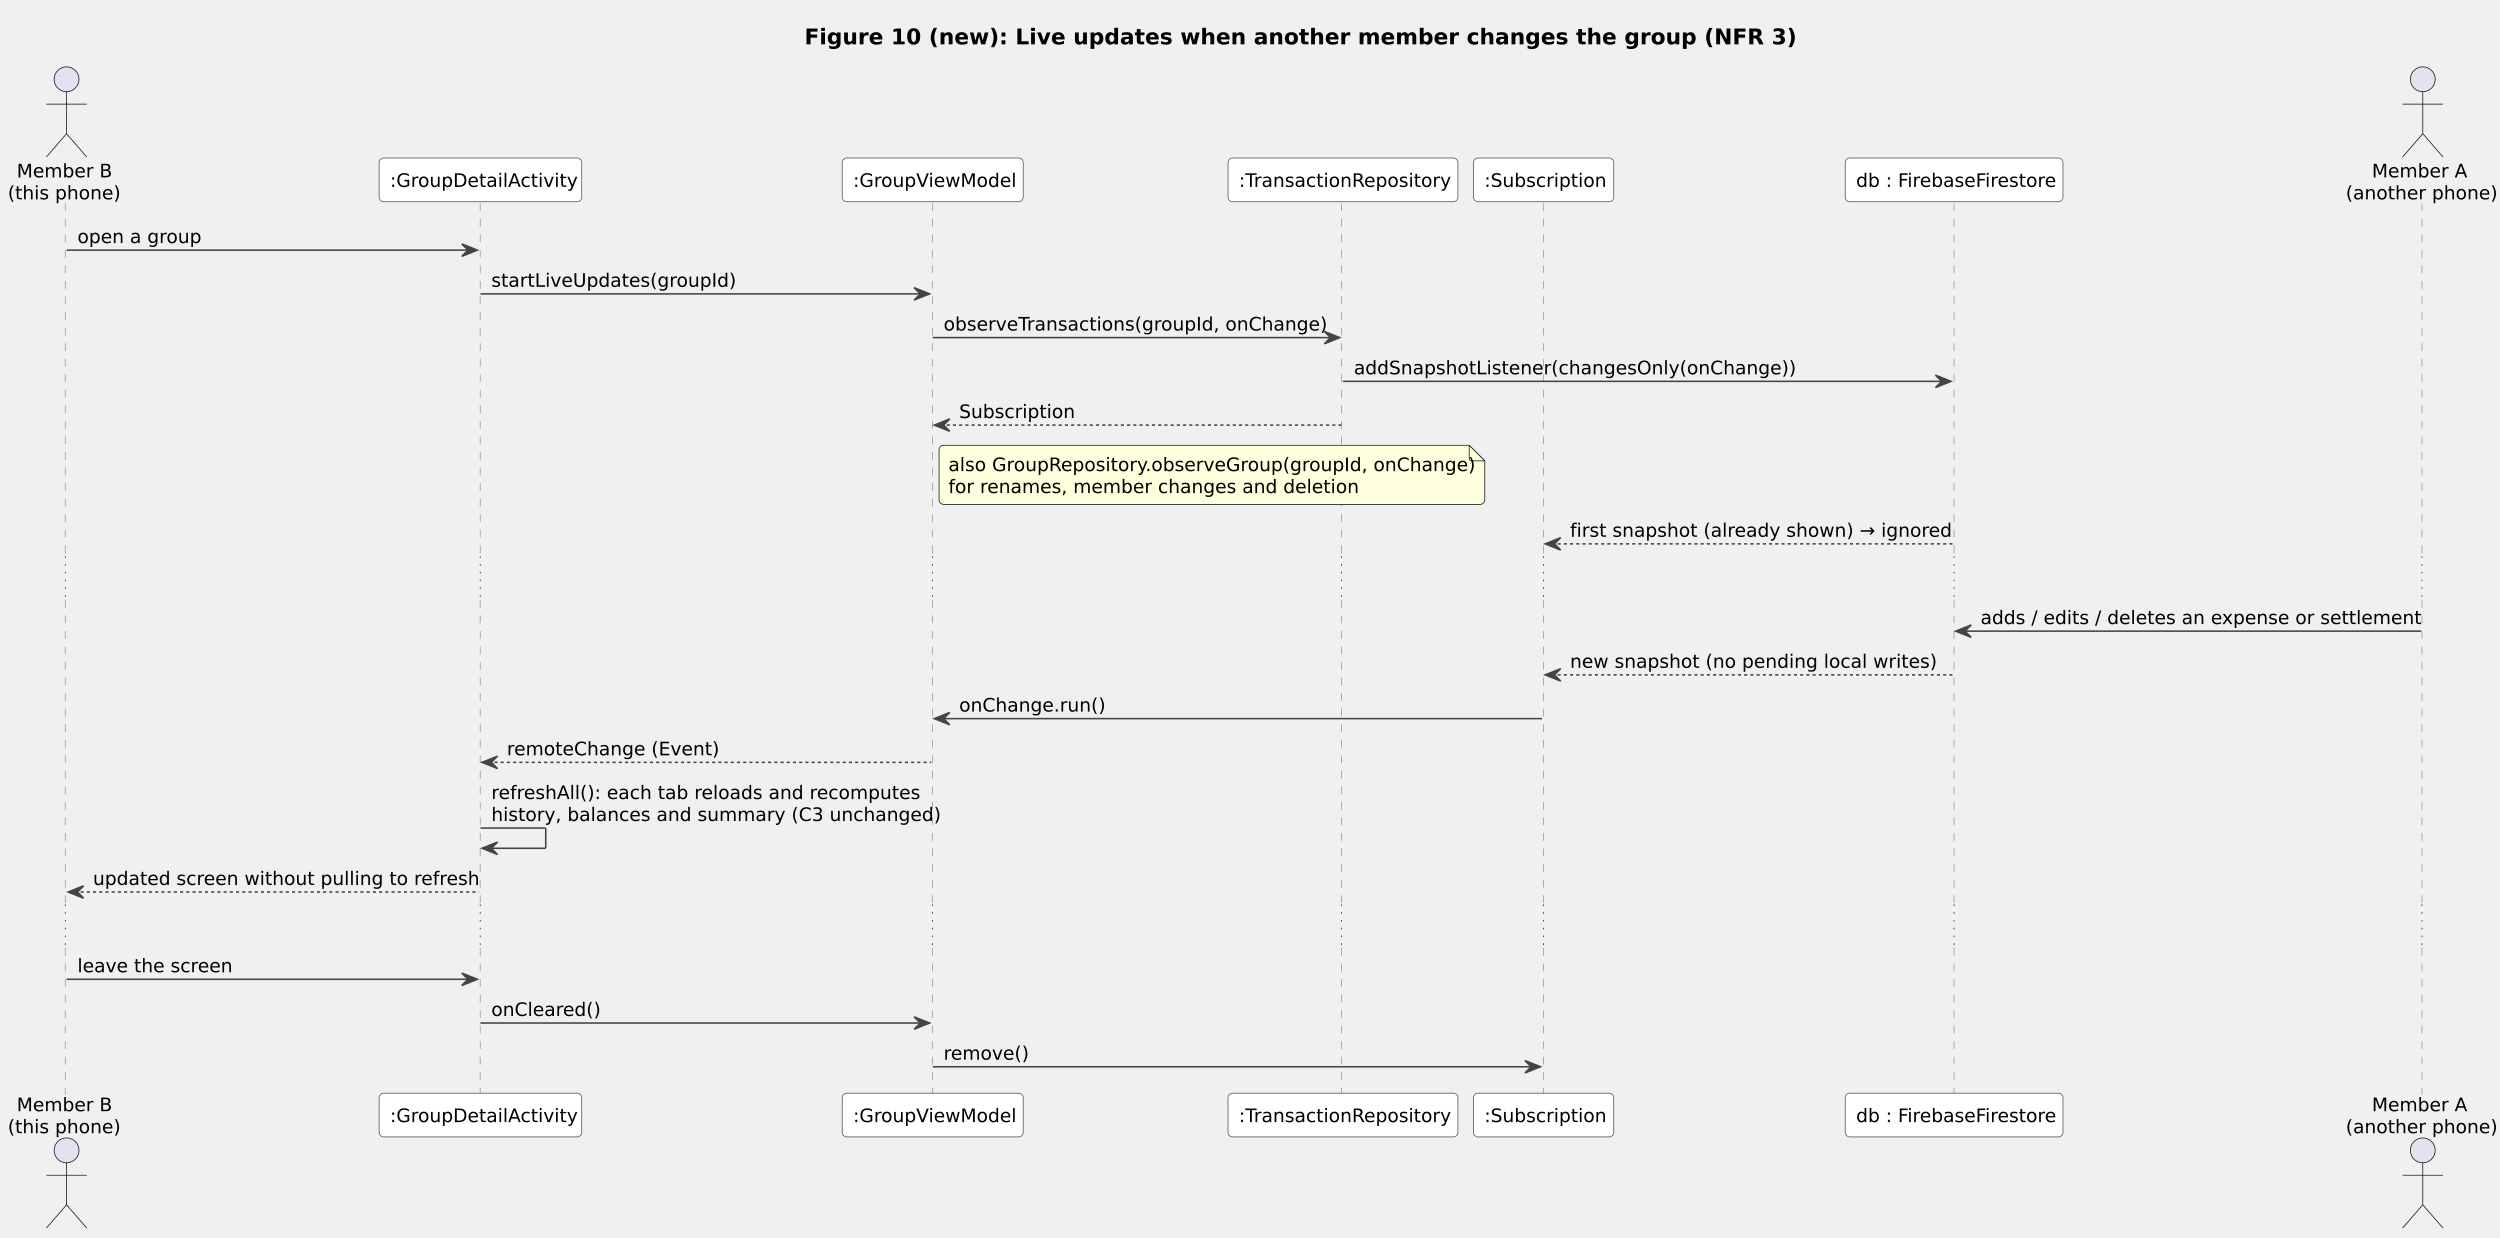
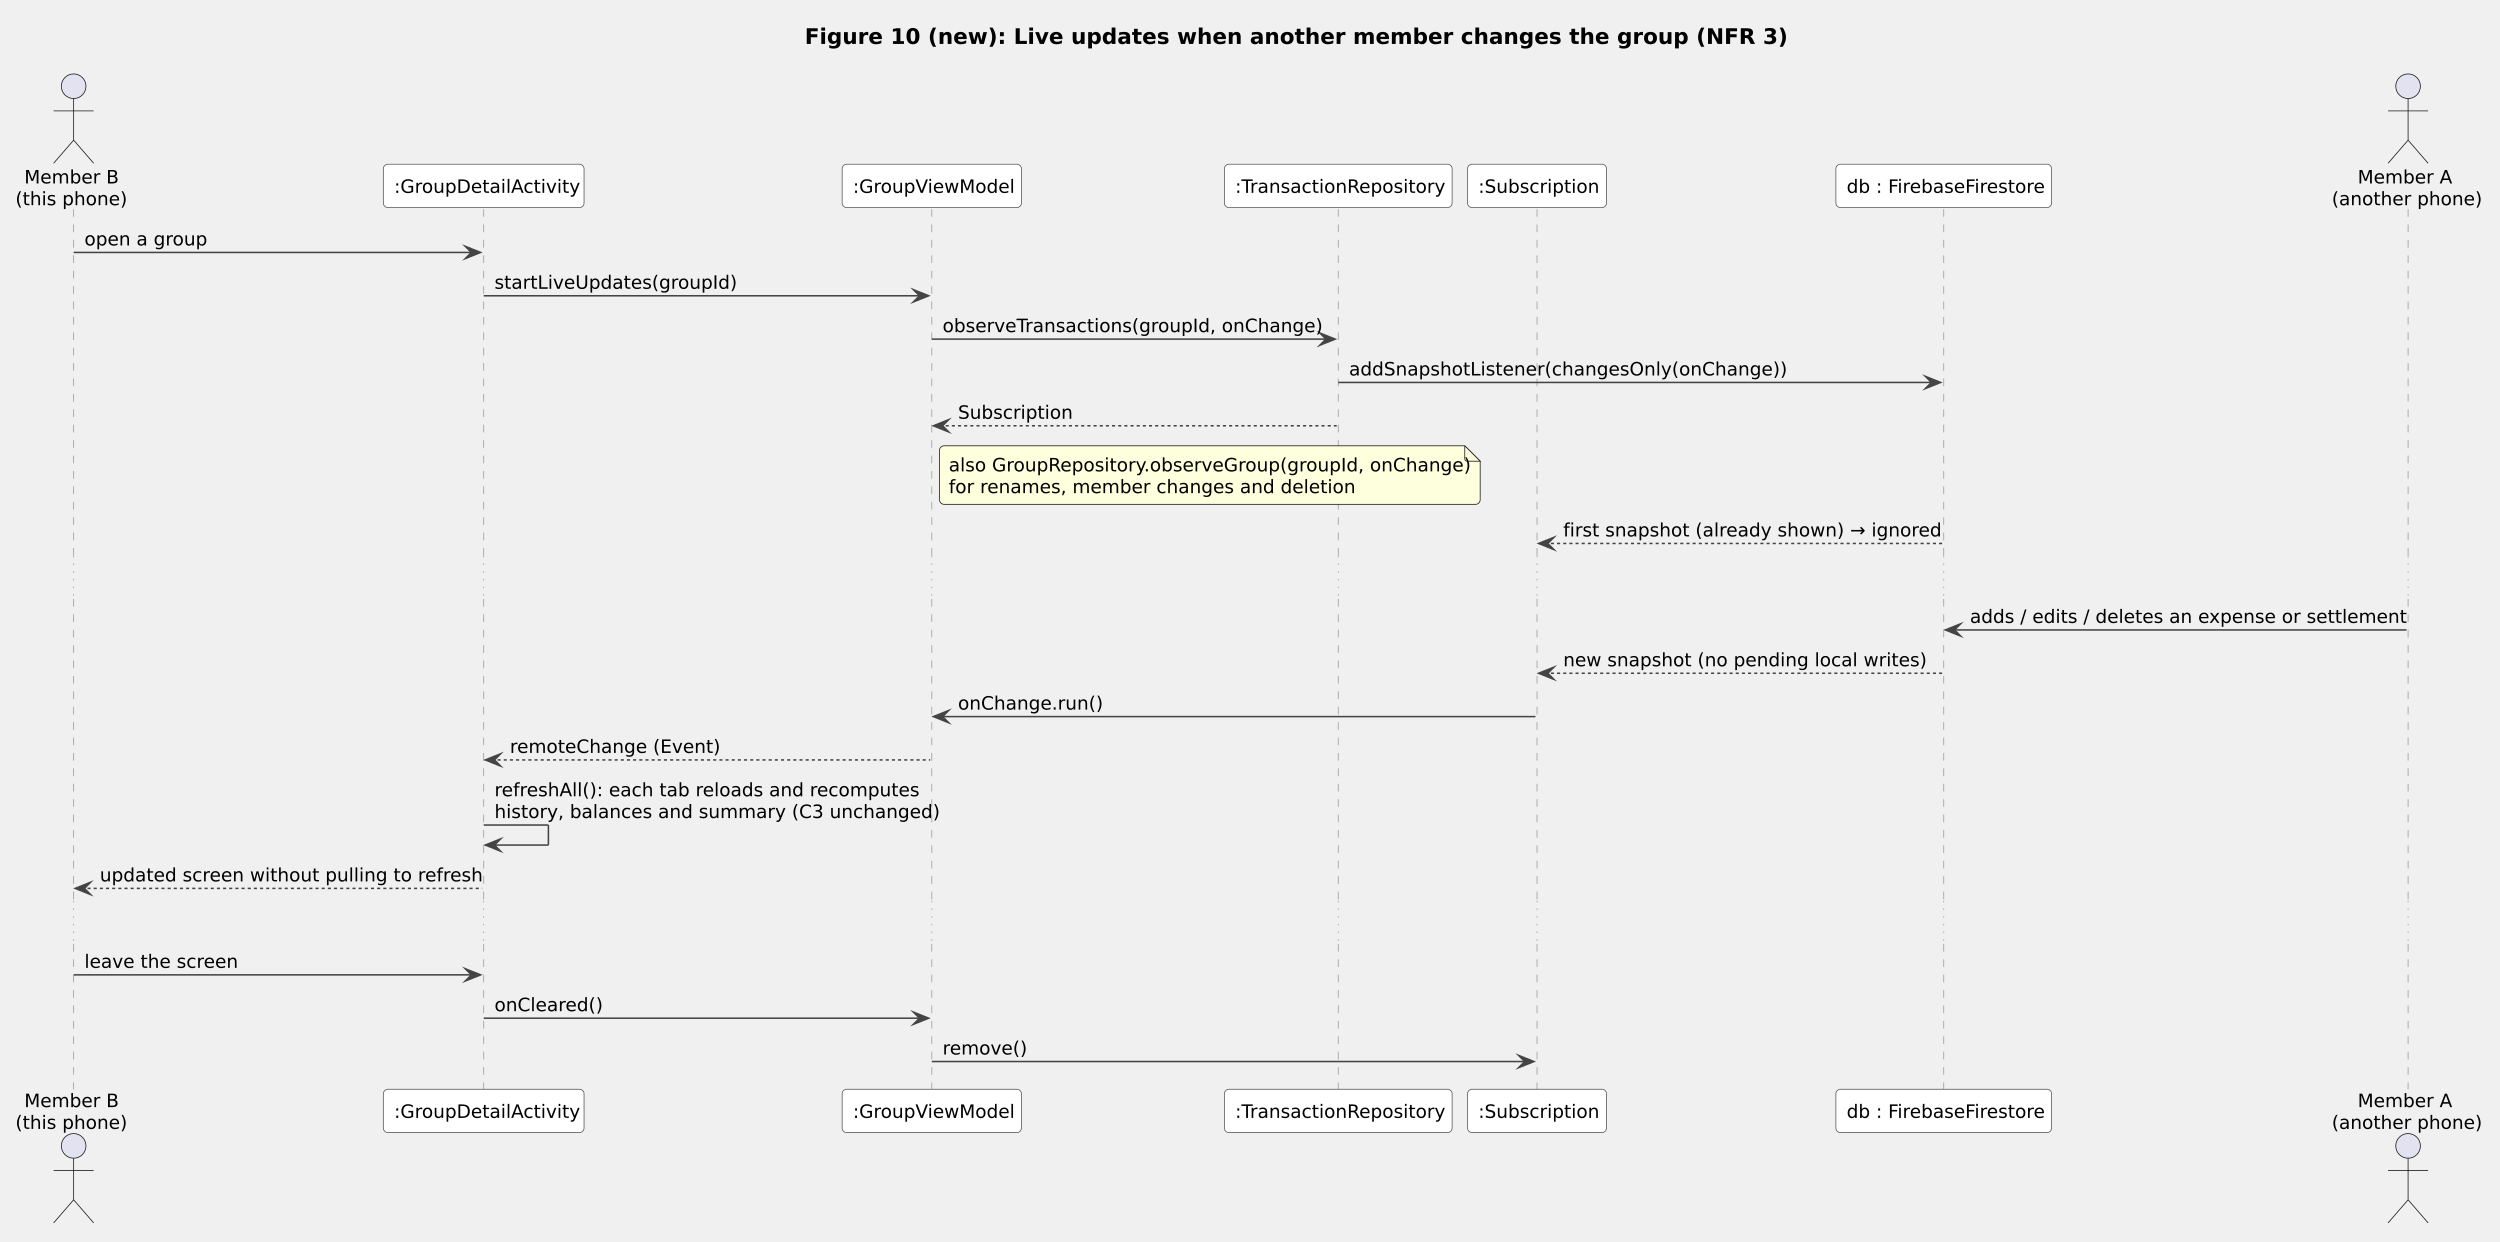
- <svg xmlns="http://www.w3.org/2000/svg" contentStyleType="text/css" data-diagram-type="SEQUENCE" height="796px" preserveAspectRatio="none" style="width:1608px;height:796px;background:#FFFFFF;" version="1.1" viewBox="0 0 1608 796" width="1608px" zoomAndPan="magnify">
+ <svg xmlns="http://www.w3.org/2000/svg" version="1.1" data-diagram-type="SEQUENCE" style="width:1623px;height:806px;background:#FFFFFF;" width="1623px" height="806px" viewBox="0 0 1623 806" zoomAndPan="magnify" preserveAspectRatio="none" contentStyleType="text/css">
  <defs />
-   <g>
-     <text fill="#000000" font-family="DejaVu Sans" font-size="14" font-weight="bold" lengthAdjust="spacing" textLength="576.967" x="517.454" y="28.535">Figure 10 (new): Live updates when another member changes the group (NFR 3)</text>
-     <g>
-       <rect fill="#000000" fill-opacity="0" height="227.062" width="8" x="38.813" y="130.754" />
-       <line style="stroke:#999999;stroke-width:0.5;stroke-dasharray:5,5;" x1="42" x2="42" y1="130.754" y2="357.816" />
-     </g>
-     <line style="stroke:#181818;stroke-width:0.5;stroke-dasharray:1,4;" x1="42" x2="42" y1="357.816" y2="385.816" />
-     <g>
-       <rect fill="#000000" fill-opacity="0" height="195.93" width="8" x="38.813" y="385.816" />
-       <line style="stroke:#999999;stroke-width:0.5;stroke-dasharray:5,5;" x1="42" x2="42" y1="385.816" y2="581.746" />
-     </g>
-     <line style="stroke:#181818;stroke-width:0.5;stroke-dasharray:1,4;" x1="42" x2="42" y1="581.746" y2="609.746" />
-     <g>
-       <rect fill="#000000" fill-opacity="0" height="94.398" width="8" x="38.813" y="609.746" />
-       <line style="stroke:#999999;stroke-width:0.5;stroke-dasharray:5,5;" x1="42" x2="42" y1="609.746" y2="704.144" />
-     </g>
-     <g>
-       <rect fill="#000000" fill-opacity="0" height="227.062" width="8" x="305.017" y="130.754" />
-       <line style="stroke:#999999;stroke-width:0.5;stroke-dasharray:5,5;" x1="308.868" x2="308.868" y1="130.754" y2="357.816" />
-     </g>
-     <line style="stroke:#181818;stroke-width:0.5;stroke-dasharray:1,4;" x1="308.868" x2="308.868" y1="357.816" y2="385.816" />
-     <g>
-       <rect fill="#000000" fill-opacity="0" height="195.93" width="8" x="305.017" y="385.816" />
-       <line style="stroke:#999999;stroke-width:0.5;stroke-dasharray:5,5;" x1="308.868" x2="308.868" y1="385.816" y2="581.746" />
-     </g>
-     <line style="stroke:#181818;stroke-width:0.5;stroke-dasharray:1,4;" x1="308.868" x2="308.868" y1="581.746" y2="609.746" />
-     <g>
-       <rect fill="#000000" fill-opacity="0" height="94.398" width="8" x="305.017" y="609.746" />
-       <line style="stroke:#999999;stroke-width:0.5;stroke-dasharray:5,5;" x1="308.868" x2="308.868" y1="609.746" y2="704.144" />
-     </g>
-     <g>
-       <rect fill="#000000" fill-opacity="0" height="227.062" width="8" x="595.925" y="130.754" />
-       <line style="stroke:#999999;stroke-width:0.5;stroke-dasharray:5,5;" x1="599.72" x2="599.72" y1="130.754" y2="357.816" />
-     </g>
-     <line style="stroke:#181818;stroke-width:0.5;stroke-dasharray:1,4;" x1="599.72" x2="599.72" y1="357.816" y2="385.816" />
-     <g>
-       <rect fill="#000000" fill-opacity="0" height="195.93" width="8" x="595.925" y="385.816" />
-       <line style="stroke:#999999;stroke-width:0.5;stroke-dasharray:5,5;" x1="599.72" x2="599.72" y1="385.816" y2="581.746" />
-     </g>
-     <line style="stroke:#181818;stroke-width:0.5;stroke-dasharray:1,4;" x1="599.72" x2="599.72" y1="581.746" y2="609.746" />
-     <g>
-       <rect fill="#000000" fill-opacity="0" height="94.398" width="8" x="595.925" y="609.746" />
-       <line style="stroke:#999999;stroke-width:0.5;stroke-dasharray:5,5;" x1="599.72" x2="599.72" y1="609.746" y2="704.144" />
-     </g>
-     <g>
-       <rect fill="#000000" fill-opacity="0" height="227.062" width="8" x="859.796" y="130.754" />
-       <line style="stroke:#999999;stroke-width:0.5;stroke-dasharray:5,5;" x1="862.867" x2="862.867" y1="130.754" y2="357.816" />
-     </g>
-     <line style="stroke:#181818;stroke-width:0.5;stroke-dasharray:1,4;" x1="862.867" x2="862.867" y1="357.816" y2="385.816" />
-     <g>
-       <rect fill="#000000" fill-opacity="0" height="195.93" width="8" x="859.796" y="385.816" />
-       <line style="stroke:#999999;stroke-width:0.5;stroke-dasharray:5,5;" x1="862.867" x2="862.867" y1="385.816" y2="581.746" />
-     </g>
-     <line style="stroke:#181818;stroke-width:0.5;stroke-dasharray:1,4;" x1="862.867" x2="862.867" y1="581.746" y2="609.746" />
-     <g>
-       <rect fill="#000000" fill-opacity="0" height="94.398" width="8" x="859.796" y="609.746" />
-       <line style="stroke:#999999;stroke-width:0.5;stroke-dasharray:5,5;" x1="862.867" x2="862.867" y1="609.746" y2="704.144" />
-     </g>
-     <g>
-       <rect fill="#000000" fill-opacity="0" height="227.062" width="8" x="988.84" y="130.754" />
-       <line style="stroke:#999999;stroke-width:0.5;stroke-dasharray:5,5;" x1="992.725" x2="992.725" y1="130.754" y2="357.816" />
-     </g>
-     <line style="stroke:#181818;stroke-width:0.5;stroke-dasharray:1,4;" x1="992.725" x2="992.725" y1="357.816" y2="385.816" />
-     <g>
-       <rect fill="#000000" fill-opacity="0" height="195.93" width="8" x="988.84" y="385.816" />
-       <line style="stroke:#999999;stroke-width:0.5;stroke-dasharray:5,5;" x1="992.725" x2="992.725" y1="385.816" y2="581.746" />
-     </g>
-     <line style="stroke:#181818;stroke-width:0.5;stroke-dasharray:1,4;" x1="992.725" x2="992.725" y1="581.746" y2="609.746" />
-     <g>
-       <rect fill="#000000" fill-opacity="0" height="94.398" width="8" x="988.84" y="609.746" />
-       <line style="stroke:#999999;stroke-width:0.5;stroke-dasharray:5,5;" x1="992.725" x2="992.725" y1="609.746" y2="704.144" />
-     </g>
-     <g>
-       <rect fill="#000000" fill-opacity="0" height="227.062" width="8" x="1252.881" y="130.754" />
-       <line style="stroke:#999999;stroke-width:0.5;stroke-dasharray:5,5;" x1="1256.857" x2="1256.857" y1="130.754" y2="357.816" />
-     </g>
-     <line style="stroke:#181818;stroke-width:0.5;stroke-dasharray:1,4;" x1="1256.857" x2="1256.857" y1="357.816" y2="385.816" />
-     <g>
-       <rect fill="#000000" fill-opacity="0" height="195.93" width="8" x="1252.881" y="385.816" />
-       <line style="stroke:#999999;stroke-width:0.5;stroke-dasharray:5,5;" x1="1256.857" x2="1256.857" y1="385.816" y2="581.746" />
-     </g>
-     <line style="stroke:#181818;stroke-width:0.5;stroke-dasharray:1,4;" x1="1256.857" x2="1256.857" y1="581.746" y2="609.746" />
-     <g>
-       <rect fill="#000000" fill-opacity="0" height="94.398" width="8" x="1252.881" y="609.746" />
-       <line style="stroke:#999999;stroke-width:0.5;stroke-dasharray:5,5;" x1="1256.857" x2="1256.857" y1="609.746" y2="704.144" />
-     </g>
-     <g>
-       <rect fill="#000000" fill-opacity="0" height="227.062" width="8" x="1554.334" y="130.754" />
-       <line style="stroke:#999999;stroke-width:0.5;stroke-dasharray:5,5;" x1="1557.793" x2="1557.793" y1="130.754" y2="357.816" />
-     </g>
-     <line style="stroke:#181818;stroke-width:0.5;stroke-dasharray:1,4;" x1="1557.793" x2="1557.793" y1="357.816" y2="385.816" />
-     <g>
-       <rect fill="#000000" fill-opacity="0" height="195.93" width="8" x="1554.334" y="385.816" />
-       <line style="stroke:#999999;stroke-width:0.5;stroke-dasharray:5,5;" x1="1557.793" x2="1557.793" y1="385.816" y2="581.746" />
-     </g>
-     <line style="stroke:#181818;stroke-width:0.5;stroke-dasharray:1,4;" x1="1557.793" x2="1557.793" y1="581.746" y2="609.746" />
-     <g>
-       <rect fill="#000000" fill-opacity="0" height="94.398" width="8" x="1554.334" y="609.746" />
-       <line style="stroke:#999999;stroke-width:0.5;stroke-dasharray:5,5;" x1="1557.793" x2="1557.793" y1="609.746" y2="704.144" />
-     </g>
-     <g class="participant participant-head" data-participant="B">
-       <text fill="#000000" font-family="DejaVu Sans" font-size="12" lengthAdjust="spacing" textLength="58.072" x="10.777" y="114.09">Member B</text>
-       <text fill="#000000" font-family="DejaVu Sans" font-size="12" lengthAdjust="spacing" textLength="69.627" x="5" y="128.223">(this phone)</text>
-       <ellipse cx="42.813" cy="50.988" fill="#E2E2F0" rx="8" ry="8" style="stroke:#181818;stroke-width:0.5;" />
-       <path d="M42.813,58.988 L42.813,85.988 M29.814,66.988 L55.813,66.988 M42.813,85.988 L29.814,100.988 M42.813,85.988 L55.813,100.988" fill="none" style="stroke:#181818;stroke-width:0.5;" />
-     </g>
-     <g class="participant participant-tail" data-participant="B">
-       <text fill="#000000" font-family="DejaVu Sans" font-size="12" lengthAdjust="spacing" textLength="58.072" x="10.777" y="714.746">Member B</text>
-       <text fill="#000000" font-family="DejaVu Sans" font-size="12" lengthAdjust="spacing" textLength="69.627" x="5" y="728.879">(this phone)</text>
-       <ellipse cx="42.813" cy="739.91" fill="#E2E2F0" rx="8" ry="8" style="stroke:#181818;stroke-width:0.5;" />
-       <path d="M42.813,747.91 L42.813,774.91 M29.814,755.91 L55.813,755.91 M42.813,774.91 L29.814,789.91 M42.813,774.91 L55.813,789.91" fill="none" style="stroke:#181818;stroke-width:0.5;" />
-     </g>
-     <g class="participant participant-head" data-participant="UI">
-       <rect fill="#FFFFFF" height="28.133" rx="3" ry="3" style="stroke:#555555;stroke-width:0.5;" width="130.297" x="243.868" y="101.621" />
-       <text fill="#000000" font-family="DejaVu Sans" font-size="12" lengthAdjust="spacing" textLength="116.297" x="250.868" y="120.223">:GroupDetailActivity</text>
-     </g>
-     <g class="participant participant-tail" data-participant="UI">
-       <rect fill="#FFFFFF" height="28.133" rx="3" ry="3" style="stroke:#555555;stroke-width:0.5;" width="130.297" x="243.868" y="703.144" />
-       <text fill="#000000" font-family="DejaVu Sans" font-size="12" lengthAdjust="spacing" textLength="116.297" x="250.868" y="721.746">:GroupDetailActivity</text>
-     </g>
-     <g class="participant participant-head" data-participant="VM">
-       <rect fill="#FFFFFF" height="28.133" rx="3" ry="3" style="stroke:#555555;stroke-width:0.5;" width="116.41" x="541.72" y="101.621" />
-       <text fill="#000000" font-family="DejaVu Sans" font-size="12" lengthAdjust="spacing" textLength="102.41" x="548.72" y="120.223">:GroupViewModel</text>
-     </g>
-     <g class="participant participant-tail" data-participant="VM">
-       <rect fill="#FFFFFF" height="28.133" rx="3" ry="3" style="stroke:#555555;stroke-width:0.5;" width="116.41" x="541.72" y="703.144" />
-       <text fill="#000000" font-family="DejaVu Sans" font-size="12" lengthAdjust="spacing" textLength="102.41" x="548.72" y="721.746">:GroupViewModel</text>
-     </g>
-     <g class="participant participant-head" data-participant="TR">
-       <rect fill="#FFFFFF" height="28.133" rx="3" ry="3" style="stroke:#555555;stroke-width:0.5;" width="147.857" x="789.867" y="101.621" />
-       <text fill="#000000" font-family="DejaVu Sans" font-size="12" lengthAdjust="spacing" textLength="133.857" x="796.867" y="120.223">:TransactionRepository</text>
-     </g>
-     <g class="participant participant-tail" data-participant="TR">
-       <rect fill="#FFFFFF" height="28.133" rx="3" ry="3" style="stroke:#555555;stroke-width:0.5;" width="147.857" x="789.867" y="703.144" />
-       <text fill="#000000" font-family="DejaVu Sans" font-size="12" lengthAdjust="spacing" textLength="133.857" x="796.867" y="721.746">:TransactionRepository</text>
-     </g>
-     <g class="participant participant-head" data-participant="SUB">
-       <rect fill="#FFFFFF" height="28.133" rx="3" ry="3" style="stroke:#555555;stroke-width:0.5;" width="90.231" x="947.725" y="101.621" />
-       <text fill="#000000" font-family="DejaVu Sans" font-size="12" lengthAdjust="spacing" textLength="76.231" x="954.725" y="120.223">:Subscription</text>
-     </g>
-     <g class="participant participant-tail" data-participant="SUB">
-       <rect fill="#FFFFFF" height="28.133" rx="3" ry="3" style="stroke:#555555;stroke-width:0.5;" width="90.231" x="947.725" y="703.144" />
-       <text fill="#000000" font-family="DejaVu Sans" font-size="12" lengthAdjust="spacing" textLength="76.231" x="954.725" y="721.746">:Subscription</text>
-     </g>
-     <g class="participant participant-head" data-participant="DB">
-       <rect fill="#FFFFFF" height="28.133" rx="3" ry="3" style="stroke:#555555;stroke-width:0.5;" width="140.047" x="1186.857" y="101.621" />
-       <text fill="#000000" font-family="DejaVu Sans" font-size="12" lengthAdjust="spacing" textLength="126.047" x="1193.857" y="120.223">db : FirebaseFirestore</text>
-     </g>
-     <g class="participant participant-tail" data-participant="DB">
-       <rect fill="#FFFFFF" height="28.133" rx="3" ry="3" style="stroke:#555555;stroke-width:0.5;" width="140.047" x="1186.857" y="703.144" />
-       <text fill="#000000" font-family="DejaVu Sans" font-size="12" lengthAdjust="spacing" textLength="126.047" x="1193.857" y="721.746">db : FirebaseFirestore</text>
-     </g>
-     <g class="participant participant-head" data-participant="A">
-       <text fill="#000000" font-family="DejaVu Sans" font-size="12" lengthAdjust="spacing" textLength="59.449" x="1525.609" y="114.09">Member A</text>
-       <text fill="#000000" font-family="DejaVu Sans" font-size="12" lengthAdjust="spacing" textLength="93.082" x="1508.793" y="128.223">(another phone)</text>
-       <ellipse cx="1558.334" cy="50.988" fill="#E2E2F0" rx="8" ry="8" style="stroke:#181818;stroke-width:0.5;" />
-       <path d="M1558.334,58.988 L1558.334,85.988 M1545.334,66.988 L1571.334,66.988 M1558.334,85.988 L1545.334,100.988 M1558.334,85.988 L1571.334,100.988" fill="none" style="stroke:#181818;stroke-width:0.5;" />
-     </g>
-     <g class="participant participant-tail" data-participant="A">
-       <text fill="#000000" font-family="DejaVu Sans" font-size="12" lengthAdjust="spacing" textLength="59.449" x="1525.609" y="714.746">Member A</text>
-       <text fill="#000000" font-family="DejaVu Sans" font-size="12" lengthAdjust="spacing" textLength="93.082" x="1508.793" y="728.879">(another phone)</text>
-       <ellipse cx="1558.334" cy="739.91" fill="#E2E2F0" rx="8" ry="8" style="stroke:#181818;stroke-width:0.5;" />
-       <path d="M1558.334,747.91 L1558.334,774.91 M1545.334,755.91 L1571.334,755.91 M1558.334,774.91 L1545.334,789.91 M1558.334,774.91 L1571.334,789.91" fill="none" style="stroke:#181818;stroke-width:0.5;" />
-     </g>
-     <g class="message" data-participant-1="B" data-participant-2="UI">
-       <polygon fill="#444444" points="297.017,156.887,307.017,160.887,297.017,164.887,301.017,160.887" style="stroke:#444444;stroke-width:1;" />
-       <line style="stroke:#444444;stroke-width:1;" x1="42.813" x2="303.017" y1="160.887" y2="160.887" />
-       <text fill="#000000" font-family="DejaVu Sans" font-size="12" lengthAdjust="spacing" textLength="78.041" x="49.813" y="156.356">open a group</text>
-     </g>
-     <g class="message" data-participant-1="UI" data-participant-2="VM">
-       <polygon fill="#444444" points="587.925,185.019,597.925,189.019,587.925,193.019,591.925,189.019" style="stroke:#444444;stroke-width:1;" />
-       <line style="stroke:#444444;stroke-width:1;" x1="309.017" x2="593.925" y1="189.019" y2="189.019" />
-       <text fill="#000000" font-family="DejaVu Sans" font-size="12" lengthAdjust="spacing" textLength="150.31" x="316.017" y="184.488">startLiveUpdates(groupId)</text>
-     </g>
-     <g class="message" data-participant-1="VM" data-participant-2="TR">
-       <polygon fill="#444444" points="851.796,213.152,861.796,217.152,851.796,221.152,855.796,217.152" style="stroke:#444444;stroke-width:1;" />
-       <line style="stroke:#444444;stroke-width:1;" x1="599.925" x2="857.796" y1="217.152" y2="217.152" />
-       <text fill="#000000" font-family="DejaVu Sans" font-size="12" lengthAdjust="spacing" textLength="239.871" x="606.925" y="212.621">observeTransactions(groupId, onChange)</text>
-     </g>
-     <g class="message" data-participant-1="TR" data-participant-2="DB">
-       <polygon fill="#444444" points="1244.881,241.285,1254.881,245.285,1244.881,249.285,1248.881,245.285" style="stroke:#444444;stroke-width:1;" />
-       <line style="stroke:#444444;stroke-width:1;" x1="863.796" x2="1250.881" y1="245.285" y2="245.285" />
-       <text fill="#000000" font-family="DejaVu Sans" font-size="12" lengthAdjust="spacing" textLength="270.328" x="870.796" y="240.754">addSnapshotListener(changesOnly(onChange))</text>
-     </g>
-     <g class="message" data-participant-1="TR" data-participant-2="VM">
-       <polygon fill="#444444" points="610.925,269.418,600.925,273.418,610.925,277.418,606.925,273.418" style="stroke:#444444;stroke-width:1;" />
-       <line style="stroke:#444444;stroke-width:1;stroke-dasharray:2,2;" x1="604.925" x2="862.796" y1="273.418" y2="273.418" />
-       <text fill="#000000" font-family="DejaVu Sans" font-size="12" lengthAdjust="spacing" textLength="72.434" x="616.925" y="268.887">Subscription</text>
-     </g>
-     <path d="M604,289.418 L604,321.418 A3,3 0 0 0 607,324.418 L952,324.418 A3,3 0 0 0 955,321.418 L955,296.418 L945,286.418 L607,286.418 A3,3 0 0 0 604,289.418" fill="#FEFFDD" style="stroke:#181818;stroke-width:0.5;" />
-     <path d="M945,286.418 L945,294.918 A1.5,1.5 0 0 0 946.5,296.418 L955,296.418 L945,286.418" fill="#FEFFDD" style="stroke:#181818;stroke-width:0.5;" />
-     <text fill="#000000" font-family="DejaVu Sans" font-size="12" lengthAdjust="spacing" textLength="330.422" x="610" y="303.019">also GroupRepository.observeGroup(groupId, onChange)</text>
-     <text fill="#000000" font-family="DejaVu Sans" font-size="12" lengthAdjust="spacing" textLength="254.139" x="610" y="317.152">for renames, member changes and deletion</text>
-     <g class="message" data-participant-1="DB" data-participant-2="SUB">
-       <polygon fill="#444444" points="1003.84,345.816,993.84,349.816,1003.84,353.816,999.84,349.816" style="stroke:#444444;stroke-width:1;" />
-       <line style="stroke:#444444;stroke-width:1;stroke-dasharray:2,2;" x1="997.84" x2="1255.881" y1="349.816" y2="349.816" />
-       <text fill="#000000" font-family="DejaVu Sans" font-size="12" lengthAdjust="spacing" textLength="240.041" x="1009.84" y="345.285">first snapshot (already shown) → ignored</text>
-     </g>
-     <g class="message" data-participant-1="A" data-participant-2="DB">
-       <polygon fill="#444444" points="1267.881,401.949,1257.881,405.949,1267.881,409.949,1263.881,405.949" style="stroke:#444444;stroke-width:1;" />
-       <line style="stroke:#444444;stroke-width:1;" x1="1261.881" x2="1557.334" y1="405.949" y2="405.949" />
-       <text fill="#000000" font-family="DejaVu Sans" font-size="12" lengthAdjust="spacing" textLength="277.453" x="1273.881" y="401.418">adds / edits / deletes an expense or settlement</text>
-     </g>
-     <g class="message" data-participant-1="DB" data-participant-2="SUB">
-       <polygon fill="#444444" points="1003.84,430.082,993.84,434.082,1003.84,438.082,999.84,434.082" style="stroke:#444444;stroke-width:1;" />
-       <line style="stroke:#444444;stroke-width:1;stroke-dasharray:2,2;" x1="997.84" x2="1255.881" y1="434.082" y2="434.082" />
-       <text fill="#000000" font-family="DejaVu Sans" font-size="12" lengthAdjust="spacing" textLength="227.789" x="1009.84" y="429.551">new snapshot (no pending local writes)</text>
-     </g>
-     <g class="message" data-participant-1="SUB" data-participant-2="VM">
-       <polygon fill="#444444" points="610.925,458.215,600.925,462.215,610.925,466.215,606.925,462.215" style="stroke:#444444;stroke-width:1;" />
-       <line style="stroke:#444444;stroke-width:1;" x1="604.925" x2="991.84" y1="462.215" y2="462.215" />
-       <text fill="#000000" font-family="DejaVu Sans" font-size="12" lengthAdjust="spacing" textLength="90.217" x="616.925" y="457.684">onChange.run()</text>
-     </g>
-     <g class="message" data-participant-1="VM" data-participant-2="UI">
-       <polygon fill="#444444" points="320.017,486.348,310.017,490.348,320.017,494.348,316.017,490.348" style="stroke:#444444;stroke-width:1;" />
-       <line style="stroke:#444444;stroke-width:1;stroke-dasharray:2,2;" x1="314.017" x2="598.925" y1="490.348" y2="490.348" />
-       <text fill="#000000" font-family="DejaVu Sans" font-size="12" lengthAdjust="spacing" textLength="128.273" x="326.017" y="485.816">remoteChange (Event)</text>
-     </g>
-     <g class="message" data-participant-1="UI" data-participant-2="UI">
-       <line style="stroke:#444444;stroke-width:1;" x1="309.017" x2="351.017" y1="532.613" y2="532.613" />
-       <line style="stroke:#444444;stroke-width:1;" x1="351.017" x2="351.017" y1="532.613" y2="545.613" />
-       <line style="stroke:#444444;stroke-width:1;" x1="310.017" x2="351.017" y1="545.613" y2="545.613" />
-       <polygon fill="#444444" points="320.017,541.613,310.017,545.613,320.017,549.613,316.017,545.613" style="stroke:#444444;stroke-width:1;" />
-       <text fill="#000000" font-family="DejaVu Sans" font-size="12" lengthAdjust="spacing" textLength="265.512" x="316.017" y="513.949">refreshAll(): each tab reloads and recomputes</text>
-       <text fill="#000000" font-family="DejaVu Sans" font-size="12" lengthAdjust="spacing" textLength="276.908" x="316.017" y="528.082">history, balances and summary (C3 unchanged)</text>
-     </g>
-     <g class="message" data-participant-1="UI" data-participant-2="B">
-       <polygon fill="#444444" points="53.813,569.746,43.813,573.746,53.813,577.746,49.813,573.746" style="stroke:#444444;stroke-width:1;" />
-       <line style="stroke:#444444;stroke-width:1;stroke-dasharray:2,2;" x1="47.813" x2="308.017" y1="573.746" y2="573.746" />
-       <text fill="#000000" font-family="DejaVu Sans" font-size="12" lengthAdjust="spacing" textLength="242.203" x="59.813" y="569.215">updated screen without pulling to refresh</text>
-     </g>
-     <g class="message" data-participant-1="B" data-participant-2="UI">
-       <polygon fill="#444444" points="297.017,625.879,307.017,629.879,297.017,633.879,301.017,629.879" style="stroke:#444444;stroke-width:1;" />
-       <line style="stroke:#444444;stroke-width:1;" x1="42.813" x2="303.017" y1="629.879" y2="629.879" />
-       <text fill="#000000" font-family="DejaVu Sans" font-size="12" lengthAdjust="spacing" textLength="93.885" x="49.813" y="625.348">leave the screen</text>
-     </g>
-     <g class="message" data-participant-1="UI" data-participant-2="VM">
-       <polygon fill="#444444" points="587.925,654.012,597.925,658.012,587.925,662.012,591.925,658.012" style="stroke:#444444;stroke-width:1;" />
-       <line style="stroke:#444444;stroke-width:1;" x1="309.017" x2="593.925" y1="658.012" y2="658.012" />
-       <text fill="#000000" font-family="DejaVu Sans" font-size="12" lengthAdjust="spacing" textLength="66.856" x="316.017" y="653.481">onCleared()</text>
-     </g>
-     <g class="message" data-participant-1="VM" data-participant-2="SUB">
-       <polygon fill="#444444" points="980.84,682.144,990.84,686.144,980.84,690.144,984.84,686.144" style="stroke:#444444;stroke-width:1;" />
-       <line style="stroke:#444444;stroke-width:1;" x1="599.925" x2="986.84" y1="686.144" y2="686.144" />
-       <text fill="#000000" font-family="DejaVu Sans" font-size="12" lengthAdjust="spacing" textLength="50.871" x="606.925" y="681.613">remove()</text>
+   <g font-family="sans-serif" lengthAdjust="spacing">
+     <g class="title" data-source-line="2">
+       <text x="522.454" y="28.535" fill="#000" font-size="14" textLength="576.967" font-weight="700" font-family="'DejaVu Sans'">Figure 10 (new): Live updates when another member changes the group (NFR 3)</text>
+     </g>
+     <g class="participant-lifeline" data-qualified-name="B" data-entity-uid="part1" id="part1-lifeline" data-source-line="3">
+       <g>
+         <rect x="44.313" y="135.754" width="8" height="225.063" fill="#000" fill-opacity="0" />
+         <line x1="47.813" y1="135.754" x2="47.813" y2="360.816" style="stroke:#999;stroke-width:0.5;stroke-dasharray:5,5;" />
+       </g>
+       <line x1="47.813" y1="360.816" x2="47.813" y2="388.816" style="stroke:#999;stroke-width:0.5;stroke-dasharray:1,4;" />
+       <g>
+         <rect x="44.313" y="388.816" width="8" height="195.93" fill="#000" fill-opacity="0" />
+         <line x1="47.813" y1="388.816" x2="47.813" y2="584.746" style="stroke:#999;stroke-width:0.5;stroke-dasharray:5,5;" />
+       </g>
+       <line x1="47.813" y1="584.746" x2="47.813" y2="612.746" style="stroke:#999;stroke-width:0.5;stroke-dasharray:1,4;" />
+       <g>
+         <rect x="44.313" y="612.746" width="8" height="94.398" fill="#000" fill-opacity="0" />
+         <line x1="47.813" y1="612.746" x2="47.813" y2="707.145" style="stroke:#999;stroke-width:0.5;stroke-dasharray:5,5;" />
+       </g>
+     </g>
+     <g class="participant-lifeline" data-qualified-name="UI" data-entity-uid="part2" id="part2-lifeline" data-source-line="4">
+       <g>
+         <rect x="310.517" y="135.754" width="8" height="225.063" fill="#000" fill-opacity="0" />
+         <line x1="314.017" y1="135.754" x2="314.017" y2="360.816" style="stroke:#999;stroke-width:0.5;stroke-dasharray:5,5;" />
+       </g>
+       <line x1="314.017" y1="360.816" x2="314.017" y2="388.816" style="stroke:#999;stroke-width:0.5;stroke-dasharray:1,4;" />
+       <g>
+         <rect x="310.517" y="388.816" width="8" height="195.93" fill="#000" fill-opacity="0" />
+         <line x1="314.017" y1="388.816" x2="314.017" y2="584.746" style="stroke:#999;stroke-width:0.5;stroke-dasharray:5,5;" />
+       </g>
+       <line x1="314.017" y1="584.746" x2="314.017" y2="612.746" style="stroke:#999;stroke-width:0.5;stroke-dasharray:1,4;" />
+       <g>
+         <rect x="310.517" y="612.746" width="8" height="94.398" fill="#000" fill-opacity="0" />
+         <line x1="314.017" y1="612.746" x2="314.017" y2="707.145" style="stroke:#999;stroke-width:0.5;stroke-dasharray:5,5;" />
+       </g>
+     </g>
+     <g class="participant-lifeline" data-qualified-name="VM" data-entity-uid="part3" id="part3-lifeline" data-source-line="5">
+       <g>
+         <rect x="601.425" y="135.754" width="8" height="225.063" fill="#000" fill-opacity="0" />
+         <line x1="604.925" y1="135.754" x2="604.925" y2="360.816" style="stroke:#999;stroke-width:0.5;stroke-dasharray:5,5;" />
+       </g>
+       <line x1="604.925" y1="360.816" x2="604.925" y2="388.816" style="stroke:#999;stroke-width:0.5;stroke-dasharray:1,4;" />
+       <g>
+         <rect x="601.425" y="388.816" width="8" height="195.93" fill="#000" fill-opacity="0" />
+         <line x1="604.925" y1="388.816" x2="604.925" y2="584.746" style="stroke:#999;stroke-width:0.5;stroke-dasharray:5,5;" />
+       </g>
+       <line x1="604.925" y1="584.746" x2="604.925" y2="612.746" style="stroke:#999;stroke-width:0.5;stroke-dasharray:1,4;" />
+       <g>
+         <rect x="601.425" y="612.746" width="8" height="94.398" fill="#000" fill-opacity="0" />
+         <line x1="604.925" y1="612.746" x2="604.925" y2="707.145" style="stroke:#999;stroke-width:0.5;stroke-dasharray:5,5;" />
+       </g>
+     </g>
+     <g class="participant-lifeline" data-qualified-name="TR" data-entity-uid="part4" id="part4-lifeline" data-source-line="6">
+       <g>
+         <rect x="865.296" y="135.754" width="8" height="225.063" fill="#000" fill-opacity="0" />
+         <line x1="868.796" y1="135.754" x2="868.796" y2="360.816" style="stroke:#999;stroke-width:0.5;stroke-dasharray:5,5;" />
+       </g>
+       <line x1="868.796" y1="360.816" x2="868.796" y2="388.816" style="stroke:#999;stroke-width:0.5;stroke-dasharray:1,4;" />
+       <g>
+         <rect x="865.296" y="388.816" width="8" height="195.93" fill="#000" fill-opacity="0" />
+         <line x1="868.796" y1="388.816" x2="868.796" y2="584.746" style="stroke:#999;stroke-width:0.5;stroke-dasharray:5,5;" />
+       </g>
+       <line x1="868.796" y1="584.746" x2="868.796" y2="612.746" style="stroke:#999;stroke-width:0.5;stroke-dasharray:1,4;" />
+       <g>
+         <rect x="865.296" y="612.746" width="8" height="94.398" fill="#000" fill-opacity="0" />
+         <line x1="868.796" y1="612.746" x2="868.796" y2="707.145" style="stroke:#999;stroke-width:0.5;stroke-dasharray:5,5;" />
+       </g>
+     </g>
+     <g class="participant-lifeline" data-qualified-name="SUB" data-entity-uid="part5" id="part5-lifeline" data-source-line="7">
+       <g>
+         <rect x="994.34" y="135.754" width="8" height="225.063" fill="#000" fill-opacity="0" />
+         <line x1="997.84" y1="135.754" x2="997.84" y2="360.816" style="stroke:#999;stroke-width:0.5;stroke-dasharray:5,5;" />
+       </g>
+       <line x1="997.84" y1="360.816" x2="997.84" y2="388.816" style="stroke:#999;stroke-width:0.5;stroke-dasharray:1,4;" />
+       <g>
+         <rect x="994.34" y="388.816" width="8" height="195.93" fill="#000" fill-opacity="0" />
+         <line x1="997.84" y1="388.816" x2="997.84" y2="584.746" style="stroke:#999;stroke-width:0.5;stroke-dasharray:5,5;" />
+       </g>
+       <line x1="997.84" y1="584.746" x2="997.84" y2="612.746" style="stroke:#999;stroke-width:0.5;stroke-dasharray:1,4;" />
+       <g>
+         <rect x="994.34" y="612.746" width="8" height="94.398" fill="#000" fill-opacity="0" />
+         <line x1="997.84" y1="612.746" x2="997.84" y2="707.145" style="stroke:#999;stroke-width:0.5;stroke-dasharray:5,5;" />
+       </g>
+     </g>
+     <g class="participant-lifeline" data-qualified-name="DB" data-entity-uid="part6" id="part6-lifeline" data-source-line="8">
+       <g>
+         <rect x="1258.381" y="135.754" width="8" height="225.063" fill="#000" fill-opacity="0" />
+         <line x1="1261.881" y1="135.754" x2="1261.881" y2="360.816" style="stroke:#999;stroke-width:0.5;stroke-dasharray:5,5;" />
+       </g>
+       <line x1="1261.881" y1="360.816" x2="1261.881" y2="388.816" style="stroke:#999;stroke-width:0.5;stroke-dasharray:1,4;" />
+       <g>
+         <rect x="1258.381" y="388.816" width="8" height="195.93" fill="#000" fill-opacity="0" />
+         <line x1="1261.881" y1="388.816" x2="1261.881" y2="584.746" style="stroke:#999;stroke-width:0.5;stroke-dasharray:5,5;" />
+       </g>
+       <line x1="1261.881" y1="584.746" x2="1261.881" y2="612.746" style="stroke:#999;stroke-width:0.5;stroke-dasharray:1,4;" />
+       <g>
+         <rect x="1258.381" y="612.746" width="8" height="94.398" fill="#000" fill-opacity="0" />
+         <line x1="1261.881" y1="612.746" x2="1261.881" y2="707.145" style="stroke:#999;stroke-width:0.5;stroke-dasharray:5,5;" />
+       </g>
+     </g>
+     <g class="participant-lifeline" data-qualified-name="A" data-entity-uid="part7" id="part7-lifeline" data-source-line="9">
+       <g>
+         <rect x="1559.834" y="135.754" width="8" height="225.063" fill="#000" fill-opacity="0" />
+         <line x1="1563.334" y1="135.754" x2="1563.334" y2="360.816" style="stroke:#999;stroke-width:0.5;stroke-dasharray:5,5;" />
+       </g>
+       <line x1="1563.334" y1="360.816" x2="1563.334" y2="388.816" style="stroke:#999;stroke-width:0.5;stroke-dasharray:1,4;" />
+       <g>
+         <rect x="1559.834" y="388.816" width="8" height="195.93" fill="#000" fill-opacity="0" />
+         <line x1="1563.334" y1="388.816" x2="1563.334" y2="584.746" style="stroke:#999;stroke-width:0.5;stroke-dasharray:5,5;" />
+       </g>
+       <line x1="1563.334" y1="584.746" x2="1563.334" y2="612.746" style="stroke:#999;stroke-width:0.5;stroke-dasharray:1,4;" />
+       <g>
+         <rect x="1559.834" y="612.746" width="8" height="94.398" fill="#000" fill-opacity="0" />
+         <line x1="1563.334" y1="612.746" x2="1563.334" y2="707.145" style="stroke:#999;stroke-width:0.5;stroke-dasharray:5,5;" />
+       </g>
+     </g>
+     <g class="participant participant-head" data-qualified-name="B" data-entity-uid="part1" id="part1-head" data-source-line="3">
+       <text x="15.777" y="119.09" fill="#000" font-size="12" textLength="58.072" font-family="'DejaVu Sans'">Member B</text>
+       <text x="10" y="133.223" fill="#000" font-size="12" textLength="69.627" font-family="'DejaVu Sans'">(this phone)</text>
+       <ellipse cx="47.813" cy="55.988" rx="8" ry="8" fill="#E2E2F0" style="stroke:#181818;stroke-width:0.5;" />
+       <path d="M47.813,63.988 L47.813,90.988 M34.813,71.988 L60.813,71.988 M47.813,90.988 L34.813,105.988 M47.813,90.988 L60.813,105.988" style="stroke:#181818;stroke-width:0.5;" fill="none" />
+     </g>
+     <g class="participant participant-head" data-qualified-name="UI" data-entity-uid="part2" id="part2-head" data-source-line="4">
+       <rect x="248.868" y="106.621" width="130.297" height="28.133" fill="#FFF" style="stroke:#555;stroke-width:0.5;" rx="3" ry="3" />
+       <text x="255.868" y="125.223" fill="#000" font-size="12" textLength="116.297" font-family="'DejaVu Sans'">:GroupDetailActivity</text>
+     </g>
+     <g class="participant participant-head" data-qualified-name="VM" data-entity-uid="part3" id="part3-head" data-source-line="5">
+       <rect x="546.72" y="106.621" width="116.41" height="28.133" fill="#FFF" style="stroke:#555;stroke-width:0.5;" rx="3" ry="3" />
+       <text x="553.72" y="125.223" fill="#000" font-size="12" textLength="102.41" font-family="'DejaVu Sans'">:GroupViewModel</text>
+     </g>
+     <g class="participant participant-head" data-qualified-name="TR" data-entity-uid="part4" id="part4-head" data-source-line="6">
+       <rect x="794.867" y="106.621" width="147.857" height="28.133" fill="#FFF" style="stroke:#555;stroke-width:0.5;" rx="3" ry="3" />
+       <text x="801.867" y="125.223" fill="#000" font-size="12" textLength="133.857" font-family="'DejaVu Sans'">:TransactionRepository</text>
+     </g>
+     <g class="participant participant-head" data-qualified-name="SUB" data-entity-uid="part5" id="part5-head" data-source-line="7">
+       <rect x="952.725" y="106.621" width="90.23" height="28.133" fill="#FFF" style="stroke:#555;stroke-width:0.5;" rx="3" ry="3" />
+       <text x="959.725" y="125.223" fill="#000" font-size="12" textLength="76.23" font-family="'DejaVu Sans'">:Subscription</text>
+     </g>
+     <g class="participant participant-head" data-qualified-name="DB" data-entity-uid="part6" id="part6-head" data-source-line="8">
+       <rect x="1191.857" y="106.621" width="140.047" height="28.133" fill="#FFF" style="stroke:#555;stroke-width:0.5;" rx="3" ry="3" />
+       <text x="1198.857" y="125.223" fill="#000" font-size="12" textLength="126.047" font-family="'DejaVu Sans'">db : FirebaseFirestore</text>
+     </g>
+     <g class="participant participant-head" data-qualified-name="A" data-entity-uid="part7" id="part7-head" data-source-line="9">
+       <text x="1530.609" y="119.09" fill="#000" font-size="12" textLength="59.449" font-family="'DejaVu Sans'">Member A</text>
+       <text x="1513.793" y="133.223" fill="#000" font-size="12" textLength="93.082" font-family="'DejaVu Sans'">(another phone)</text>
+       <ellipse cx="1563.334" cy="55.988" rx="8" ry="8" fill="#E2E2F0" style="stroke:#181818;stroke-width:0.5;" />
+       <path d="M1563.334,63.988 L1563.334,90.988 M1550.334,71.988 L1576.334,71.988 M1563.334,90.988 L1550.334,105.988 M1563.334,90.988 L1576.334,105.988" style="stroke:#181818;stroke-width:0.5;" fill="none" />
+     </g>
+     <g class="participant participant-tail" data-qualified-name="B" data-entity-uid="part1" id="part1-tail" data-source-line="3">
+       <text x="15.777" y="718.746" fill="#000" font-size="12" textLength="58.072" font-family="'DejaVu Sans'">Member B</text>
+       <text x="10" y="732.879" fill="#000" font-size="12" textLength="69.627" font-family="'DejaVu Sans'">(this phone)</text>
+       <ellipse cx="47.813" cy="743.91" rx="8" ry="8" fill="#E2E2F0" style="stroke:#181818;stroke-width:0.5;" />
+       <path d="M47.813,751.91 L47.813,778.91 M34.813,759.91 L60.813,759.91 M47.813,778.91 L34.813,793.91 M47.813,778.91 L60.813,793.91" style="stroke:#181818;stroke-width:0.5;" fill="none" />
+     </g>
+     <g class="participant participant-tail" data-qualified-name="UI" data-entity-uid="part2" id="part2-tail" data-source-line="4">
+       <rect x="248.868" y="707.145" width="130.297" height="28.133" fill="#FFF" style="stroke:#555;stroke-width:0.5;" rx="3" ry="3" />
+       <text x="255.868" y="725.746" fill="#000" font-size="12" textLength="116.297" font-family="'DejaVu Sans'">:GroupDetailActivity</text>
+     </g>
+     <g class="participant participant-tail" data-qualified-name="VM" data-entity-uid="part3" id="part3-tail" data-source-line="5">
+       <rect x="546.72" y="707.145" width="116.41" height="28.133" fill="#FFF" style="stroke:#555;stroke-width:0.5;" rx="3" ry="3" />
+       <text x="553.72" y="725.746" fill="#000" font-size="12" textLength="102.41" font-family="'DejaVu Sans'">:GroupViewModel</text>
+     </g>
+     <g class="participant participant-tail" data-qualified-name="TR" data-entity-uid="part4" id="part4-tail" data-source-line="6">
+       <rect x="794.867" y="707.145" width="147.857" height="28.133" fill="#FFF" style="stroke:#555;stroke-width:0.5;" rx="3" ry="3" />
+       <text x="801.867" y="725.746" fill="#000" font-size="12" textLength="133.857" font-family="'DejaVu Sans'">:TransactionRepository</text>
+     </g>
+     <g class="participant participant-tail" data-qualified-name="SUB" data-entity-uid="part5" id="part5-tail" data-source-line="7">
+       <rect x="952.725" y="707.145" width="90.23" height="28.133" fill="#FFF" style="stroke:#555;stroke-width:0.5;" rx="3" ry="3" />
+       <text x="959.725" y="725.746" fill="#000" font-size="12" textLength="76.23" font-family="'DejaVu Sans'">:Subscription</text>
+     </g>
+     <g class="participant participant-tail" data-qualified-name="DB" data-entity-uid="part6" id="part6-tail" data-source-line="8">
+       <rect x="1191.857" y="707.145" width="140.047" height="28.133" fill="#FFF" style="stroke:#555;stroke-width:0.5;" rx="3" ry="3" />
+       <text x="1198.857" y="725.746" fill="#000" font-size="12" textLength="126.047" font-family="'DejaVu Sans'">db : FirebaseFirestore</text>
+     </g>
+     <g class="participant participant-tail" data-qualified-name="A" data-entity-uid="part7" id="part7-tail" data-source-line="9">
+       <text x="1530.609" y="718.746" fill="#000" font-size="12" textLength="59.449" font-family="'DejaVu Sans'">Member A</text>
+       <text x="1513.793" y="732.879" fill="#000" font-size="12" textLength="93.082" font-family="'DejaVu Sans'">(another phone)</text>
+       <ellipse cx="1563.334" cy="743.91" rx="8" ry="8" fill="#E2E2F0" style="stroke:#181818;stroke-width:0.5;" />
+       <path d="M1563.334,751.91 L1563.334,778.91 M1550.334,759.91 L1576.334,759.91 M1563.334,778.91 L1550.334,793.91 M1563.334,778.91 L1576.334,793.91" style="stroke:#181818;stroke-width:0.5;" fill="none" />
+     </g>
+     <g class="message" data-entity-1="part1" data-entity-2="part2" id="msg1" data-source-line="11">
+       <polygon points="302.017,159.887,312.017,163.887,302.017,167.887,306.017,163.887" fill="#444" style="stroke:#444;stroke-width:1;stroke-linejoin:miter;stroke-miterlimit:10;" />
+       <line x1="47.813" y1="163.887" x2="308.017" y2="163.887" style="stroke:#444;stroke-width:1;" />
+       <text x="54.813" y="159.355" fill="#000" font-size="12" textLength="78.041" font-family="'DejaVu Sans'">open a group</text>
+     </g>
+     <g class="message" data-entity-1="part2" data-entity-2="part3" id="msg2" data-source-line="12">
+       <polygon points="592.925,188.02,602.925,192.02,592.925,196.02,596.925,192.02" fill="#444" style="stroke:#444;stroke-width:1;stroke-linejoin:miter;stroke-miterlimit:10;" />
+       <line x1="314.017" y1="192.02" x2="598.925" y2="192.02" style="stroke:#444;stroke-width:1;" />
+       <text x="321.017" y="187.488" fill="#000" font-size="12" textLength="150.311" font-family="'DejaVu Sans'">startLiveUpdates(groupId)</text>
+     </g>
+     <g class="message" data-entity-1="part3" data-entity-2="part4" id="msg3" data-source-line="13">
+       <polygon points="856.796,216.152,866.796,220.152,856.796,224.152,860.796,220.152" fill="#444" style="stroke:#444;stroke-width:1;stroke-linejoin:miter;stroke-miterlimit:10;" />
+       <line x1="604.925" y1="220.152" x2="862.796" y2="220.152" style="stroke:#444;stroke-width:1;" />
+       <text x="611.925" y="215.621" fill="#000" font-size="12" textLength="239.871" font-family="'DejaVu Sans'">observeTransactions(groupId, onChange)</text>
+     </g>
+     <g class="message" data-entity-1="part4" data-entity-2="part6" id="msg4" data-source-line="14">
+       <polygon points="1249.881,244.285,1259.881,248.285,1249.881,252.285,1253.881,248.285" fill="#444" style="stroke:#444;stroke-width:1;stroke-linejoin:miter;stroke-miterlimit:10;" />
+       <line x1="868.796" y1="248.285" x2="1255.881" y2="248.285" style="stroke:#444;stroke-width:1;" />
+       <text x="875.796" y="243.754" fill="#000" font-size="12" textLength="270.328" font-family="'DejaVu Sans'">addSnapshotListener(changesOnly(onChange))</text>
+     </g>
+     <g class="message" data-entity-1="part4" data-entity-2="part3" id="msg5" data-source-line="15">
+       <polygon points="615.925,272.418,605.925,276.418,615.925,280.418,611.925,276.418" fill="#444" style="stroke:#444;stroke-width:1;stroke-linejoin:miter;stroke-miterlimit:10;" />
+       <line x1="609.925" y1="276.418" x2="867.796" y2="276.418" style="stroke:#444;stroke-width:1;stroke-dasharray:2,2;" />
+       <text x="621.925" y="271.887" fill="#000" font-size="12" textLength="72.434" font-family="'DejaVu Sans'">Subscription</text>
+     </g>
+     <path d="M609.925,292.418 L609.925,324.418 A3,3 0 0 0 612.925,327.418 L957.925,327.418 A3,3 0 0 0 960.925,324.418 L960.925,299.418 L950.925,289.418 L612.925,289.418 A3,3 0 0 0 609.925,292.418" style="stroke:#181818;stroke-width:0.5;" fill="#FEFFDD" />
+     <path d="M950.925,289.418 L950.925,297.918 A1.5,1.5 0 0 0 952.425,299.418 L960.925,299.418 L950.925,289.418" style="stroke:#181818;stroke-width:0.5;" fill="#FEFFDD" />
+     <text x="615.925" y="306.02" fill="#000" font-size="12" textLength="330.422" font-family="'DejaVu Sans'">also GroupRepository.observeGroup(groupId, onChange)</text>
+     <text x="615.925" y="320.152" fill="#000" font-size="12" textLength="254.139" font-family="'DejaVu Sans'">for renames, member changes and deletion</text>
+     <g class="message" data-entity-1="part6" data-entity-2="part5" id="msg6" data-source-line="17">
+       <polygon points="1008.84,348.816,998.84,352.816,1008.84,356.816,1004.84,352.816" fill="#444" style="stroke:#444;stroke-width:1;stroke-linejoin:miter;stroke-miterlimit:10;" />
+       <line x1="1002.84" y1="352.816" x2="1260.881" y2="352.816" style="stroke:#444;stroke-width:1;stroke-dasharray:2,2;" />
+       <text x="1014.84" y="348.285" fill="#000" font-size="12" textLength="240.041" font-family="'DejaVu Sans'">first snapshot (already shown) → ignored</text>
+     </g>
+     <g class="message" data-entity-1="part7" data-entity-2="part6" id="msg7" data-source-line="19">
+       <polygon points="1272.881,404.949,1262.881,408.949,1272.881,412.949,1268.881,408.949" fill="#444" style="stroke:#444;stroke-width:1;stroke-linejoin:miter;stroke-miterlimit:10;" />
+       <line x1="1266.881" y1="408.949" x2="1562.334" y2="408.949" style="stroke:#444;stroke-width:1;" />
+       <text x="1278.881" y="404.418" fill="#000" font-size="12" textLength="277.453" font-family="'DejaVu Sans'">adds / edits / deletes an expense or settlement</text>
+     </g>
+     <g class="message" data-entity-1="part6" data-entity-2="part5" id="msg8" data-source-line="20">
+       <polygon points="1008.84,433.082,998.84,437.082,1008.84,441.082,1004.84,437.082" fill="#444" style="stroke:#444;stroke-width:1;stroke-linejoin:miter;stroke-miterlimit:10;" />
+       <line x1="1002.84" y1="437.082" x2="1260.881" y2="437.082" style="stroke:#444;stroke-width:1;stroke-dasharray:2,2;" />
+       <text x="1014.84" y="432.551" fill="#000" font-size="12" textLength="227.789" font-family="'DejaVu Sans'">new snapshot (no pending local writes)</text>
+     </g>
+     <g class="message" data-entity-1="part5" data-entity-2="part3" id="msg9" data-source-line="21">
+       <polygon points="615.925,461.215,605.925,465.215,615.925,469.215,611.925,465.215" fill="#444" style="stroke:#444;stroke-width:1;stroke-linejoin:miter;stroke-miterlimit:10;" />
+       <line x1="609.925" y1="465.215" x2="996.84" y2="465.215" style="stroke:#444;stroke-width:1;" />
+       <text x="621.925" y="460.684" fill="#000" font-size="12" textLength="90.217" font-family="'DejaVu Sans'">onChange.run()</text>
+     </g>
+     <g class="message" data-entity-1="part3" data-entity-2="part2" id="msg10" data-source-line="22">
+       <polygon points="325.017,489.348,315.017,493.348,325.017,497.348,321.017,493.348" fill="#444" style="stroke:#444;stroke-width:1;stroke-linejoin:miter;stroke-miterlimit:10;" />
+       <line x1="319.017" y1="493.348" x2="603.925" y2="493.348" style="stroke:#444;stroke-width:1;stroke-dasharray:2,2;" />
+       <text x="331.017" y="488.816" fill="#000" font-size="12" textLength="128.273" font-family="'DejaVu Sans'">remoteChange (Event)</text>
+     </g>
+     <g class="message" data-entity-1="part2" data-entity-2="part2" id="msg11" data-source-line="23">
+       <line x1="314.017" y1="535.613" x2="356.017" y2="535.613" style="stroke:#444;stroke-width:1;" />
+       <line x1="356.017" y1="535.613" x2="356.017" y2="548.613" style="stroke:#444;stroke-width:1;" />
+       <line x1="315.017" y1="548.613" x2="356.017" y2="548.613" style="stroke:#444;stroke-width:1;" />
+       <polygon points="325.017,544.613,315.017,548.613,325.017,552.613,321.017,548.613" fill="#444" style="stroke:#444;stroke-width:1;stroke-linejoin:miter;stroke-miterlimit:10;" />
+       <text x="321.017" y="516.949" fill="#000" font-size="12" textLength="265.512" font-family="'DejaVu Sans'">refreshAll(): each tab reloads and recomputes</text>
+       <text x="321.017" y="531.082" fill="#000" font-size="12" textLength="276.908" font-family="'DejaVu Sans'">history, balances and summary (C3 unchanged)</text>
+     </g>
+     <g class="message" data-entity-1="part2" data-entity-2="part1" id="msg12" data-source-line="24">
+       <polygon points="58.813,572.746,48.813,576.746,58.813,580.746,54.813,576.746" fill="#444" style="stroke:#444;stroke-width:1;stroke-linejoin:miter;stroke-miterlimit:10;" />
+       <line x1="52.813" y1="576.746" x2="313.017" y2="576.746" style="stroke:#444;stroke-width:1;stroke-dasharray:2,2;" />
+       <text x="64.813" y="572.215" fill="#000" font-size="12" textLength="242.203" font-family="'DejaVu Sans'">updated screen without pulling to refresh</text>
+     </g>
+     <g class="message" data-entity-1="part1" data-entity-2="part2" id="msg13" data-source-line="26">
+       <polygon points="302.017,628.879,312.017,632.879,302.017,636.879,306.017,632.879" fill="#444" style="stroke:#444;stroke-width:1;stroke-linejoin:miter;stroke-miterlimit:10;" />
+       <line x1="47.813" y1="632.879" x2="308.017" y2="632.879" style="stroke:#444;stroke-width:1;" />
+       <text x="54.813" y="628.348" fill="#000" font-size="12" textLength="93.885" font-family="'DejaVu Sans'">leave the screen</text>
+     </g>
+     <g class="message" data-entity-1="part2" data-entity-2="part3" id="msg14" data-source-line="27">
+       <polygon points="592.925,657.012,602.925,661.012,592.925,665.012,596.925,661.012" fill="#444" style="stroke:#444;stroke-width:1;stroke-linejoin:miter;stroke-miterlimit:10;" />
+       <line x1="314.017" y1="661.012" x2="598.925" y2="661.012" style="stroke:#444;stroke-width:1;" />
+       <text x="321.017" y="656.48" fill="#000" font-size="12" textLength="66.855" font-family="'DejaVu Sans'">onCleared()</text>
+     </g>
+     <g class="message" data-entity-1="part3" data-entity-2="part5" id="msg15" data-source-line="28">
+       <polygon points="985.84,685.145,995.84,689.145,985.84,693.145,989.84,689.145" fill="#444" style="stroke:#444;stroke-width:1;stroke-linejoin:miter;stroke-miterlimit:10;" />
+       <line x1="604.925" y1="689.145" x2="991.84" y2="689.145" style="stroke:#444;stroke-width:1;" />
+       <text x="611.925" y="684.613" fill="#000" font-size="12" textLength="50.871" font-family="'DejaVu Sans'">remove()</text>
    </g>
  </g>
</svg>
